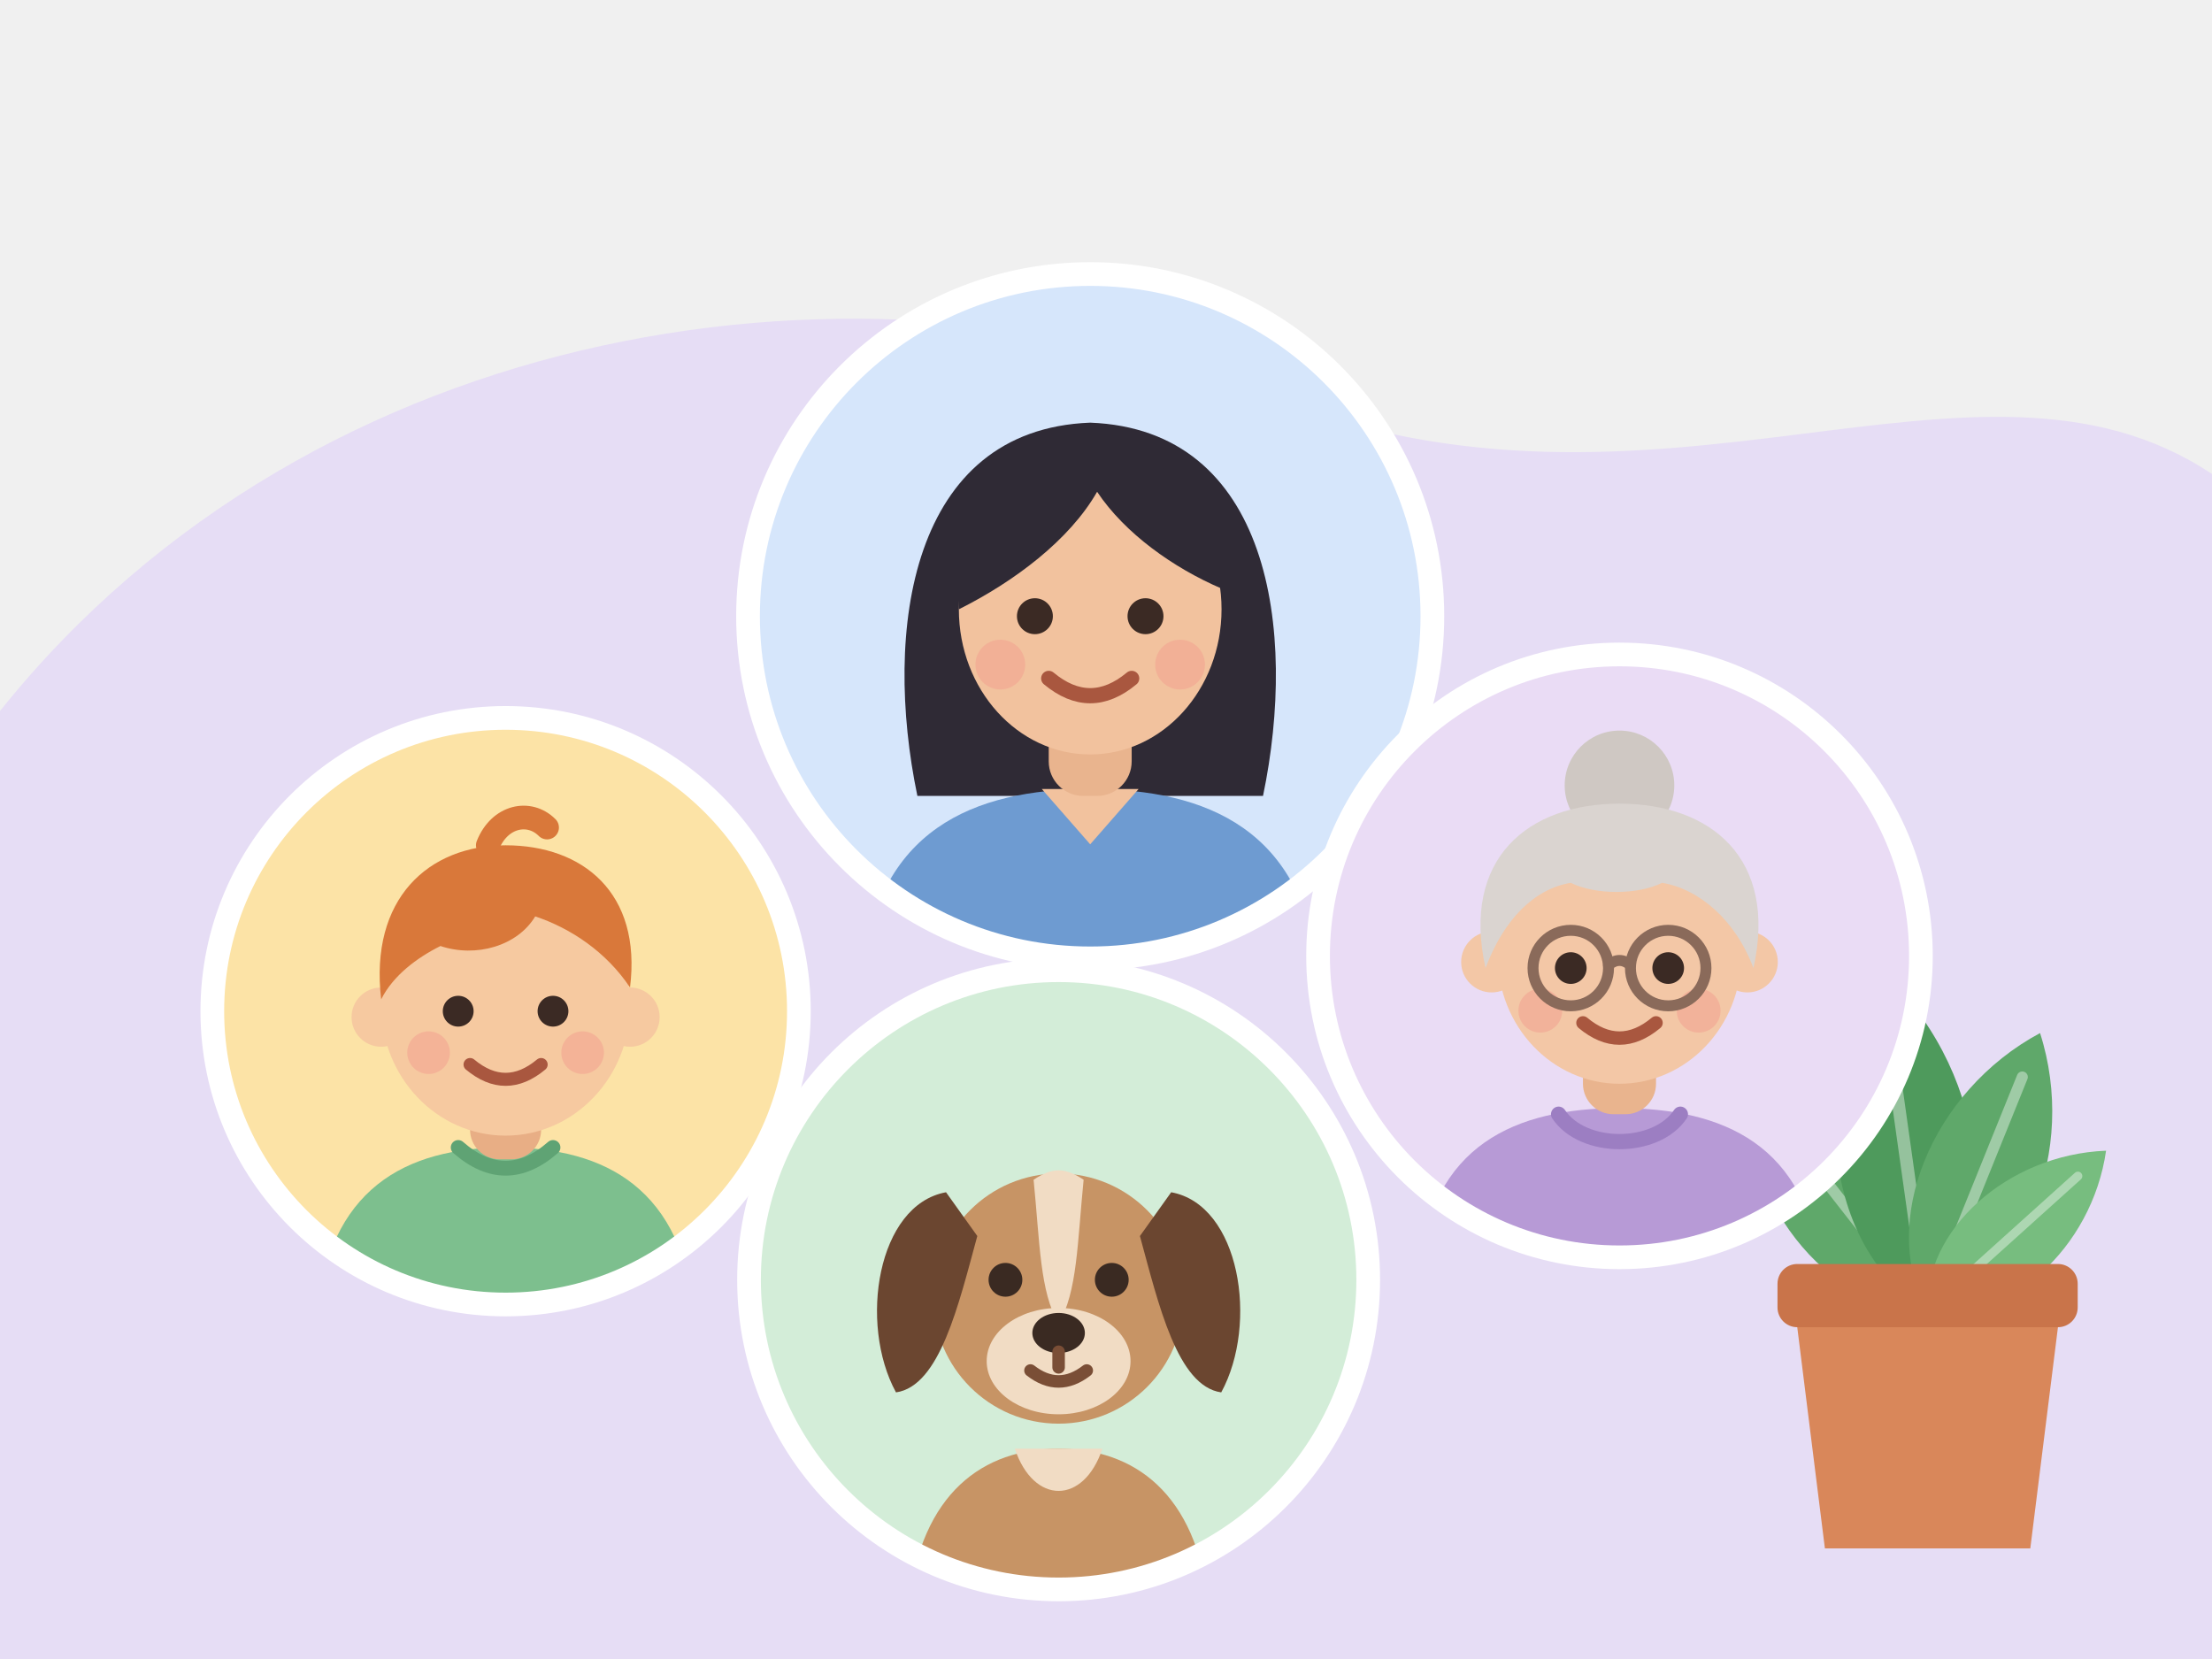
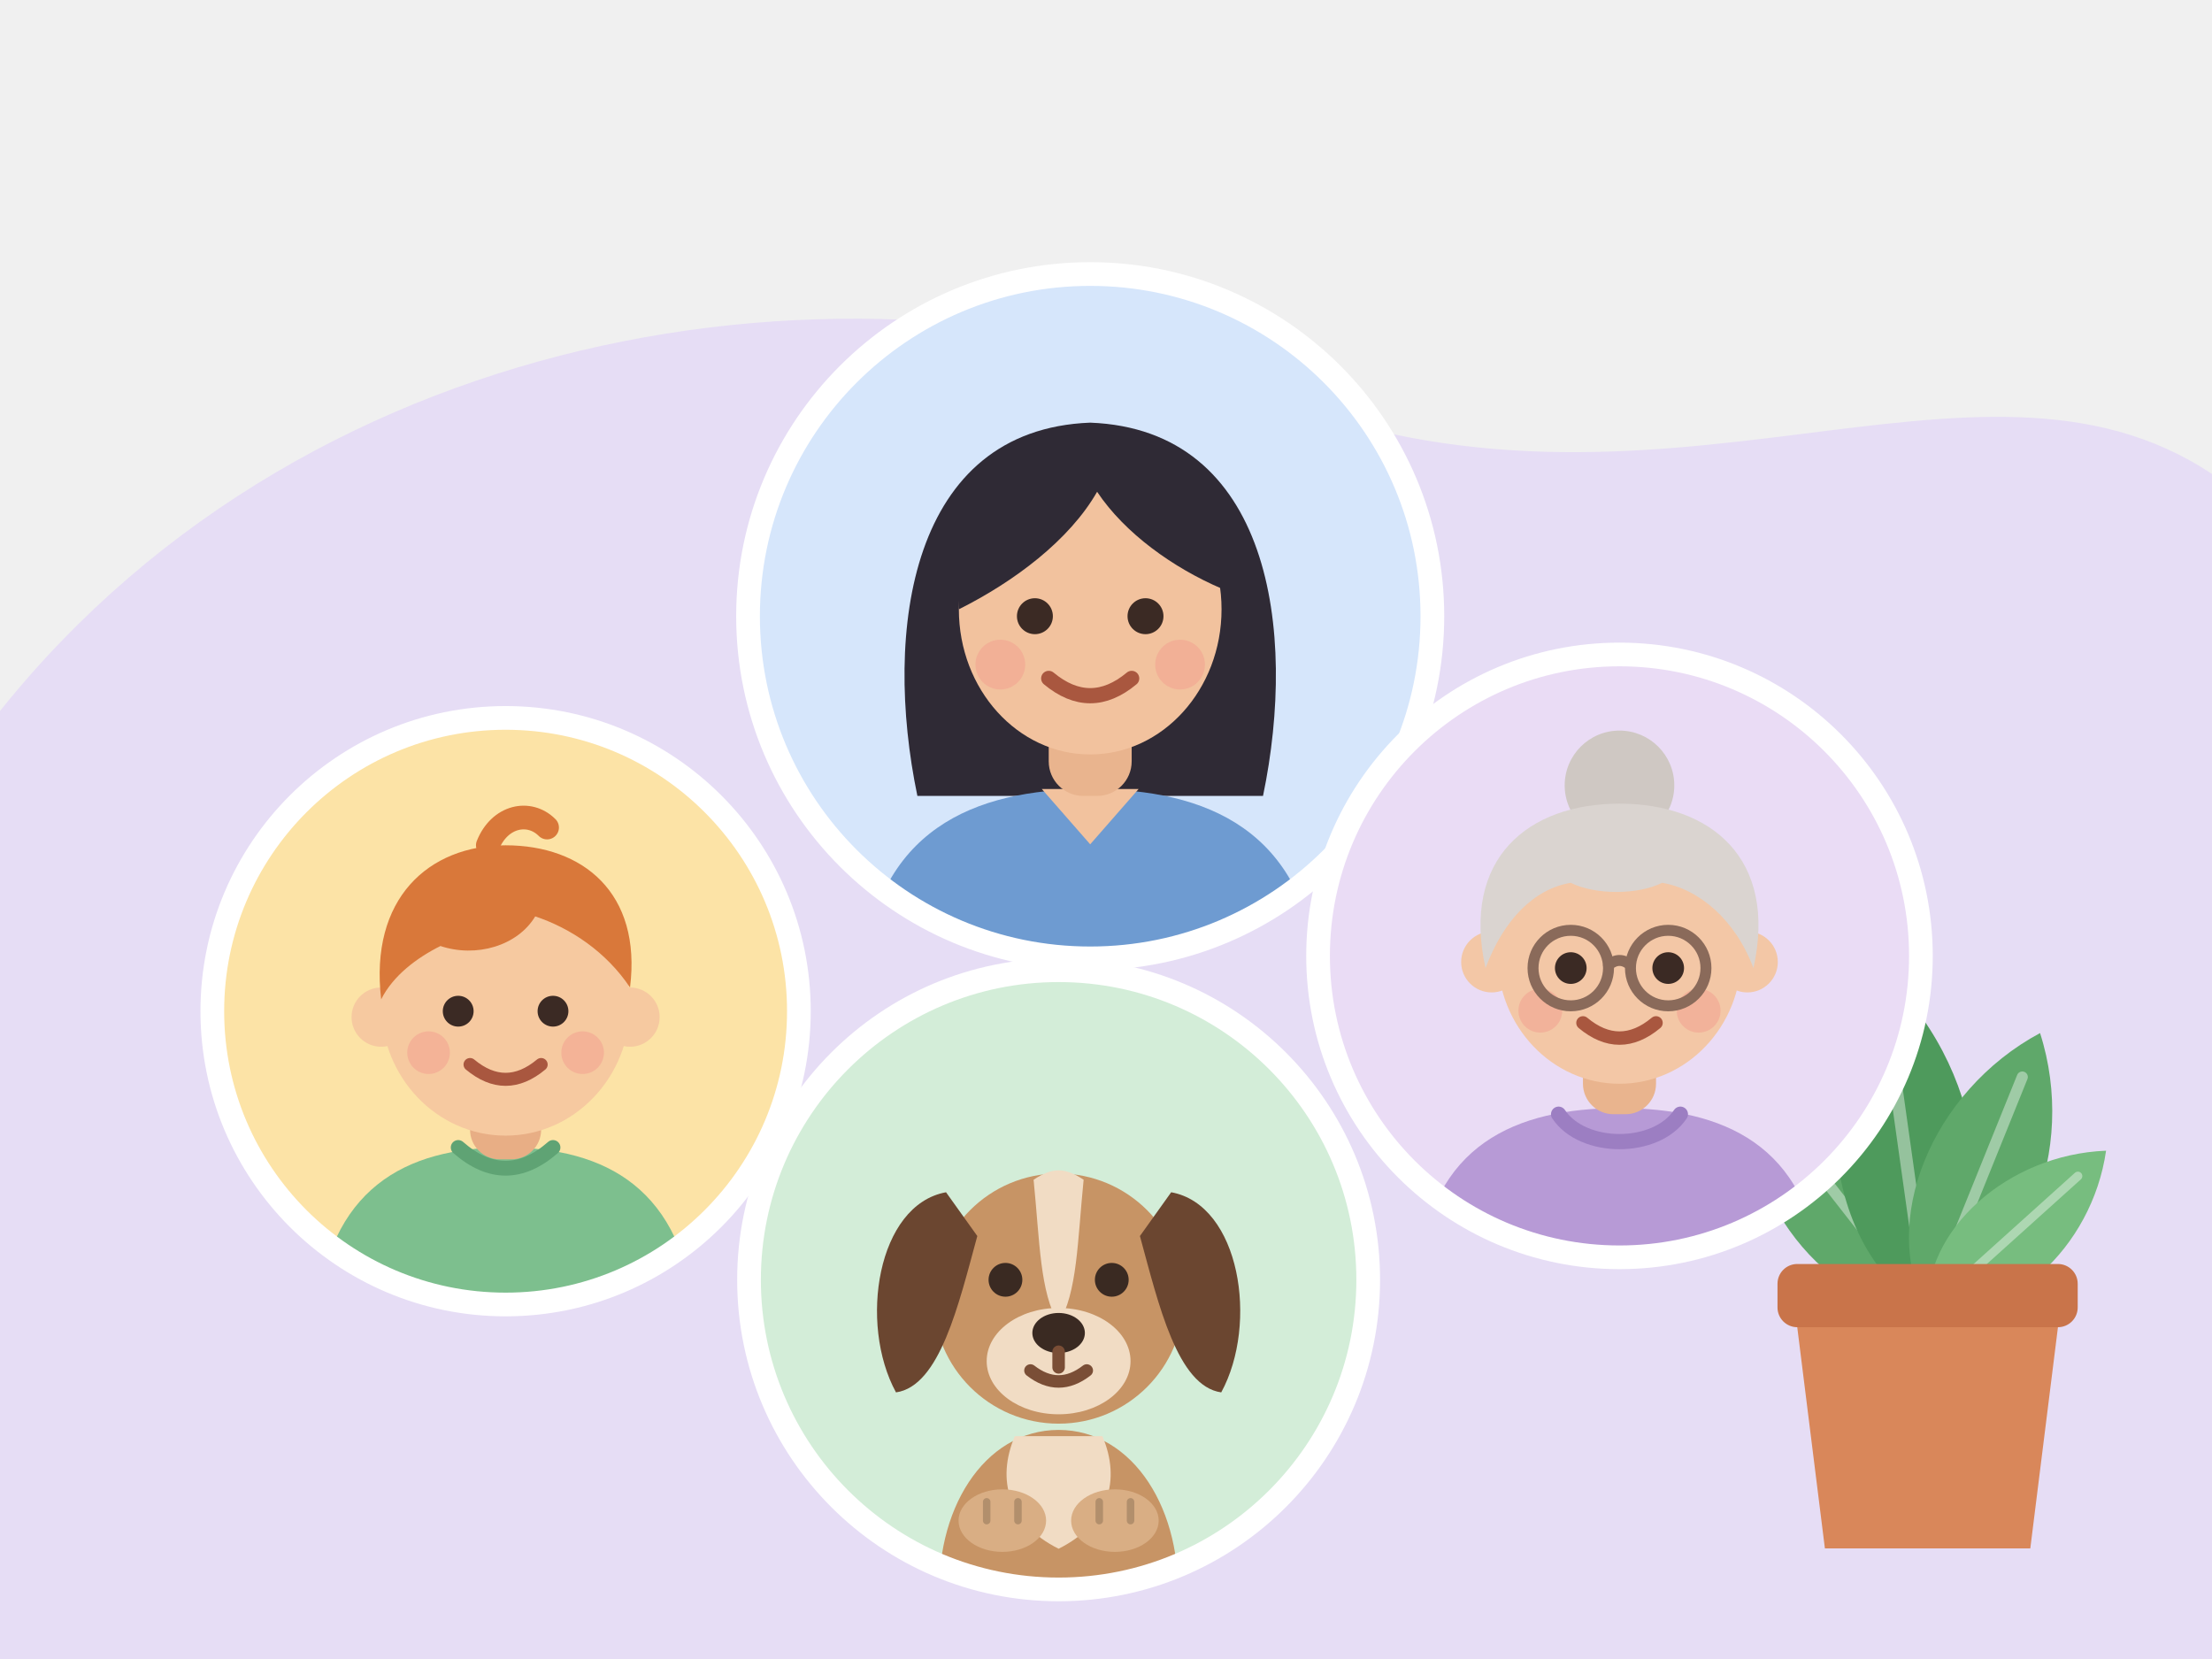
<svg xmlns="http://www.w3.org/2000/svg" viewBox="0 0 280 210" width="280" height="210" fill="none">
  <path d="M0 90 C40 40 110 30 160 50 C210 70 250 40 280 60 V210 H0 Z" fill="#E6DDF5" />
  <g transform="translate(244 166) scale(1.0)">
    <g transform="translate(0 0) rotate(-38) scale(1.0)">
      <path d="M0 0 C-10 -8 -10 -26 0 -38 C10 -26 10 -8 0 0 Z" fill="#5FA86A" />
      <path d="M0 -4 V-32" stroke="#FFFFFF" stroke-opacity="0.4" stroke-width="1.4" stroke-linecap="round" />
    </g>
    <g transform="translate(0 0) rotate(-8) scale(1.15)">
      <path d="M0 0 C-10 -8 -10 -26 0 -38 C10 -26 10 -8 0 0 Z" fill="#4E9A5C" />
      <path d="M0 -4 V-32" stroke="#FFFFFF" stroke-opacity="0.4" stroke-width="1.4" stroke-linecap="round" />
    </g>
    <g transform="translate(0 0) rotate(22) scale(1.0)">
      <path d="M0 0 C-10 -8 -10 -26 0 -38 C10 -26 10 -8 0 0 Z" fill="#5FA86A" />
      <path d="M0 -4 V-32" stroke="#FFFFFF" stroke-opacity="0.4" stroke-width="1.4" stroke-linecap="round" />
    </g>
    <g transform="translate(0 0) rotate(48) scale(0.8)">
      <path d="M0 0 C-10 -8 -10 -26 0 -38 C10 -26 10 -8 0 0 Z" fill="#77BD7F" />
      <path d="M0 -4 V-32" stroke="#FFFFFF" stroke-opacity="0.4" stroke-width="1.4" stroke-linecap="round" />
    </g>
    <path d="M-17 -2 H17 L13 30 H-13 Z" fill="#D9875A" />
    <rect x="-19" y="-6" width="38" height="8" rx="2.5" fill="#C9744A" />
  </g>
  <g transform="translate(96 36) scale(0.875)">
    <defs>
      <clipPath id="clip-splash-adult">
        <circle cx="48" cy="48" r="48" />
      </clipPath>
    </defs>
    <circle cx="48" cy="48" r="48" fill="#D6E6FB" />
    <g clip-path="url(#clip-splash-adult)">
      <path d="M23 74 C18 50 22 21 48 20 C74 21 78 50 73 74 Z" fill="#2F2A35" />
      <path d="M15 100 C17 79 31 73 48 73 C65 73 79 79 81 100 Z" fill="#6E9BD1" />
      <path d="M41 73 L48 81 L55 73" fill="#F2C29E" />
      <rect x="42" y="60" width="12" height="14" rx="5" fill="#E9B48E" />
      <ellipse cx="48" cy="47" rx="19" ry="21" fill="#F2C29E" />
      <path d="M29 47 C28 31 37 24 48 24 C59 24 68 31 67 44 C60 41 53 36 49 30 C45 37 37 43 29 47 Z" fill="#2F2A35" />
      <circle cx="40" cy="48" r="2.6" fill="#3B2A24" />
      <circle cx="56" cy="48" r="2.6" fill="#3B2A24" />
      <circle cx="35" cy="55" r="3.6" fill="#F29E8E" opacity="0.5" />
      <circle cx="61" cy="55" r="3.6" fill="#F29E8E" opacity="0.5" />
      <path d="M42 57 Q48 62 54 57" stroke="#A9573F" stroke-width="2.2" stroke-linecap="round" />
    </g>
    <circle cx="48" cy="48" r="49.5" stroke="#FFFFFF" stroke-width="3.43" />
  </g>
  <g transform="translate(168 84) scale(0.7708)">
    <defs>
      <clipPath id="clip-splash-elderly">
        <circle cx="48" cy="48" r="48" />
      </clipPath>
    </defs>
    <circle cx="48" cy="48" r="48" fill="#EADCF5" />
    <g clip-path="url(#clip-splash-elderly)">
      <circle cx="48" cy="20" r="9" fill="#CFC8C3" />
      <path d="M15 100 C17 79 31 73 48 73 C65 73 79 79 81 100 Z" fill="#B79AD6" />
      <path d="M38 74 C42 80 54 80 58 74" stroke="#9C7EC2" stroke-width="2.5" stroke-linecap="round" />
      <rect x="42" y="60" width="12" height="14" rx="5" fill="#E9B48E" />
      <circle cx="27" cy="49" r="5" fill="#F3C7A6" />
      <circle cx="69" cy="49" r="5" fill="#F3C7A6" />
      <ellipse cx="48" cy="48" rx="20" ry="21" fill="#F3C7A6" />
      <path d="M26 50 C22 32 33 23 48 23 C63 23 74 32 70 50 C67 42 61 37 55 36 C51 38 44 38 40 36 C34 37 29 42 26 50 Z" fill="#DAD4D0" />
      <path d="M41 51 Q44 50 47 51" stroke="#B9918A" stroke-width="0" />
      <circle cx="40" cy="50" r="2.6" fill="#3B2A24" />
      <circle cx="56" cy="50" r="2.6" fill="#3B2A24" />
      <circle cx="35" cy="57" r="3.6" fill="#F29E8E" opacity="0.5" />
      <circle cx="61" cy="57" r="3.6" fill="#F29E8E" opacity="0.5" />
      <path d="M42 59 Q48 64 54 59" stroke="#A9573F" stroke-width="2.2" stroke-linecap="round" />
      <circle cx="40" cy="50" r="6.2" stroke="#8A6A5A" stroke-width="1.8" />
      <circle cx="56" cy="50" r="6.2" stroke="#8A6A5A" stroke-width="1.8" />
      <path d="M46.2 49.5 Q48 48 49.8 49.5" stroke="#8A6A5A" stroke-width="1.8" stroke-linecap="round" />
    </g>
    <circle cx="48" cy="48" r="49.5" stroke="#FFFFFF" stroke-width="3.89" />
  </g>
  <g transform="translate(28 92) scale(0.75)">
    <defs>
      <clipPath id="clip-splash-child">
        <circle cx="48" cy="48" r="48" />
      </clipPath>
    </defs>
    <circle cx="48" cy="48" r="48" fill="#FCE3A6" />
    <g clip-path="url(#clip-splash-child)">
      <path d="M16 100 C18 78 31 71 48 71 C65 71 78 78 80 100 Z" fill="#7DBF8E" />
      <path d="M40 71 Q48 78 56 71" stroke="#5FA374" stroke-width="2.5" stroke-linecap="round" />
      <rect x="42" y="60" width="12" height="13" rx="5" fill="#E8AE85" />
      <circle cx="27" cy="49" r="5" fill="#F6C9A0" />
      <circle cx="69" cy="49" r="5" fill="#F6C9A0" />
      <ellipse cx="48" cy="47" rx="21" ry="22" fill="#F6C9A0" />
      <path d="M27 46 C25 29 35 20 48 20 C61 20 71 28 69 44 C65 38 59 34 53 32 C50 37 43 39 37 37 C33 39 29 42 27 46 Z" fill="#D9783A" />
      <path d="M45 20 C47 15 52 14 55 17" stroke="#D9783A" stroke-width="4" stroke-linecap="round" />
      <circle cx="40" cy="48" r="2.6" fill="#3B2A24" />
      <circle cx="56" cy="48" r="2.6" fill="#3B2A24" />
      <circle cx="35" cy="55" r="3.6" fill="#F29E8E" opacity="0.5" />
      <circle cx="61" cy="55" r="3.6" fill="#F29E8E" opacity="0.5" />
      <path d="M42 57 Q48 62 54 57" stroke="#A9573F" stroke-width="2.2" stroke-linecap="round" />
    </g>
    <circle cx="48" cy="48" r="49.5" stroke="#FFFFFF" stroke-width="4.00" />
  </g>
  <g transform="translate(96 124) scale(0.7917)">
    <defs>
      <clipPath id="clip-splash-pet">
        <circle cx="48" cy="48" r="48" />
      </clipPath>
    </defs>
    <circle cx="48" cy="48" r="48" fill="#D3EDD8" />
    <g clip-path="url(#clip-splash-pet)">
-       <path d="M24 100 C26 82 36 75 48 75 C60 75 70 82 72 100 Z" fill="#C79465" />
-       <path d="M41 75 C44 84 52 84 55 75" fill="#F1DCC4" />
+       <path d="M29 100 C28 85 36 72 48 72 C60 72 68 85 67 100 Z" fill="#C79465" />
+       <path d="M41 73 C38 80 40 87 48 91 C56 87 58 80 55 73 Z" fill="#F1DCC4" />
+       <ellipse cx="39" cy="86.5" rx="7" ry="5" fill="#D9AE84" />
+       <ellipse cx="57" cy="86.5" rx="7" ry="5" fill="#D9AE84" />
+       <path d="M36.5 83.5 V86.5 M41.5 83.5 V86.5 M54.5 83.5 V86.5 M59.5 83.5 V86.5" stroke="#000000" stroke-opacity="0.18" stroke-width="1.2" stroke-linecap="round" />
      <ellipse cx="48" cy="51" rx="20" ry="20" fill="#C79465" />
      <path d="M30 34 C19 36 16 55 22 66 C29 65 32 52 35 41 Z" fill="#6B4630" />
      <path d="M66 34 C77 36 80 55 74 66 C67 65 64 52 61 41 Z" fill="#6B4630" />
      <path d="M44 32 C45 42 45 50 48 55 C51 50 51 42 52 32 C49 30 47 30 44 32 Z" fill="#F1DCC4" />
      <ellipse cx="48" cy="61" rx="11.5" ry="8.5" fill="#F1DCC4" />
      <ellipse cx="48" cy="56.5" rx="4.2" ry="3.2" fill="#3A2A22" />
      <circle cx="39.5" cy="48" r="2.7" fill="#3A2A22" />
      <circle cx="56.5" cy="48" r="2.7" fill="#3A2A22" />
      <path d="M48 59.5 V62 M43.5 62.5 Q48 66 52.5 62.5" stroke="#7A4E36" stroke-width="2" stroke-linecap="round" />
    </g>
    <circle cx="48" cy="48" r="49.5" stroke="#FFFFFF" stroke-width="3.79" />
  </g>
</svg>
